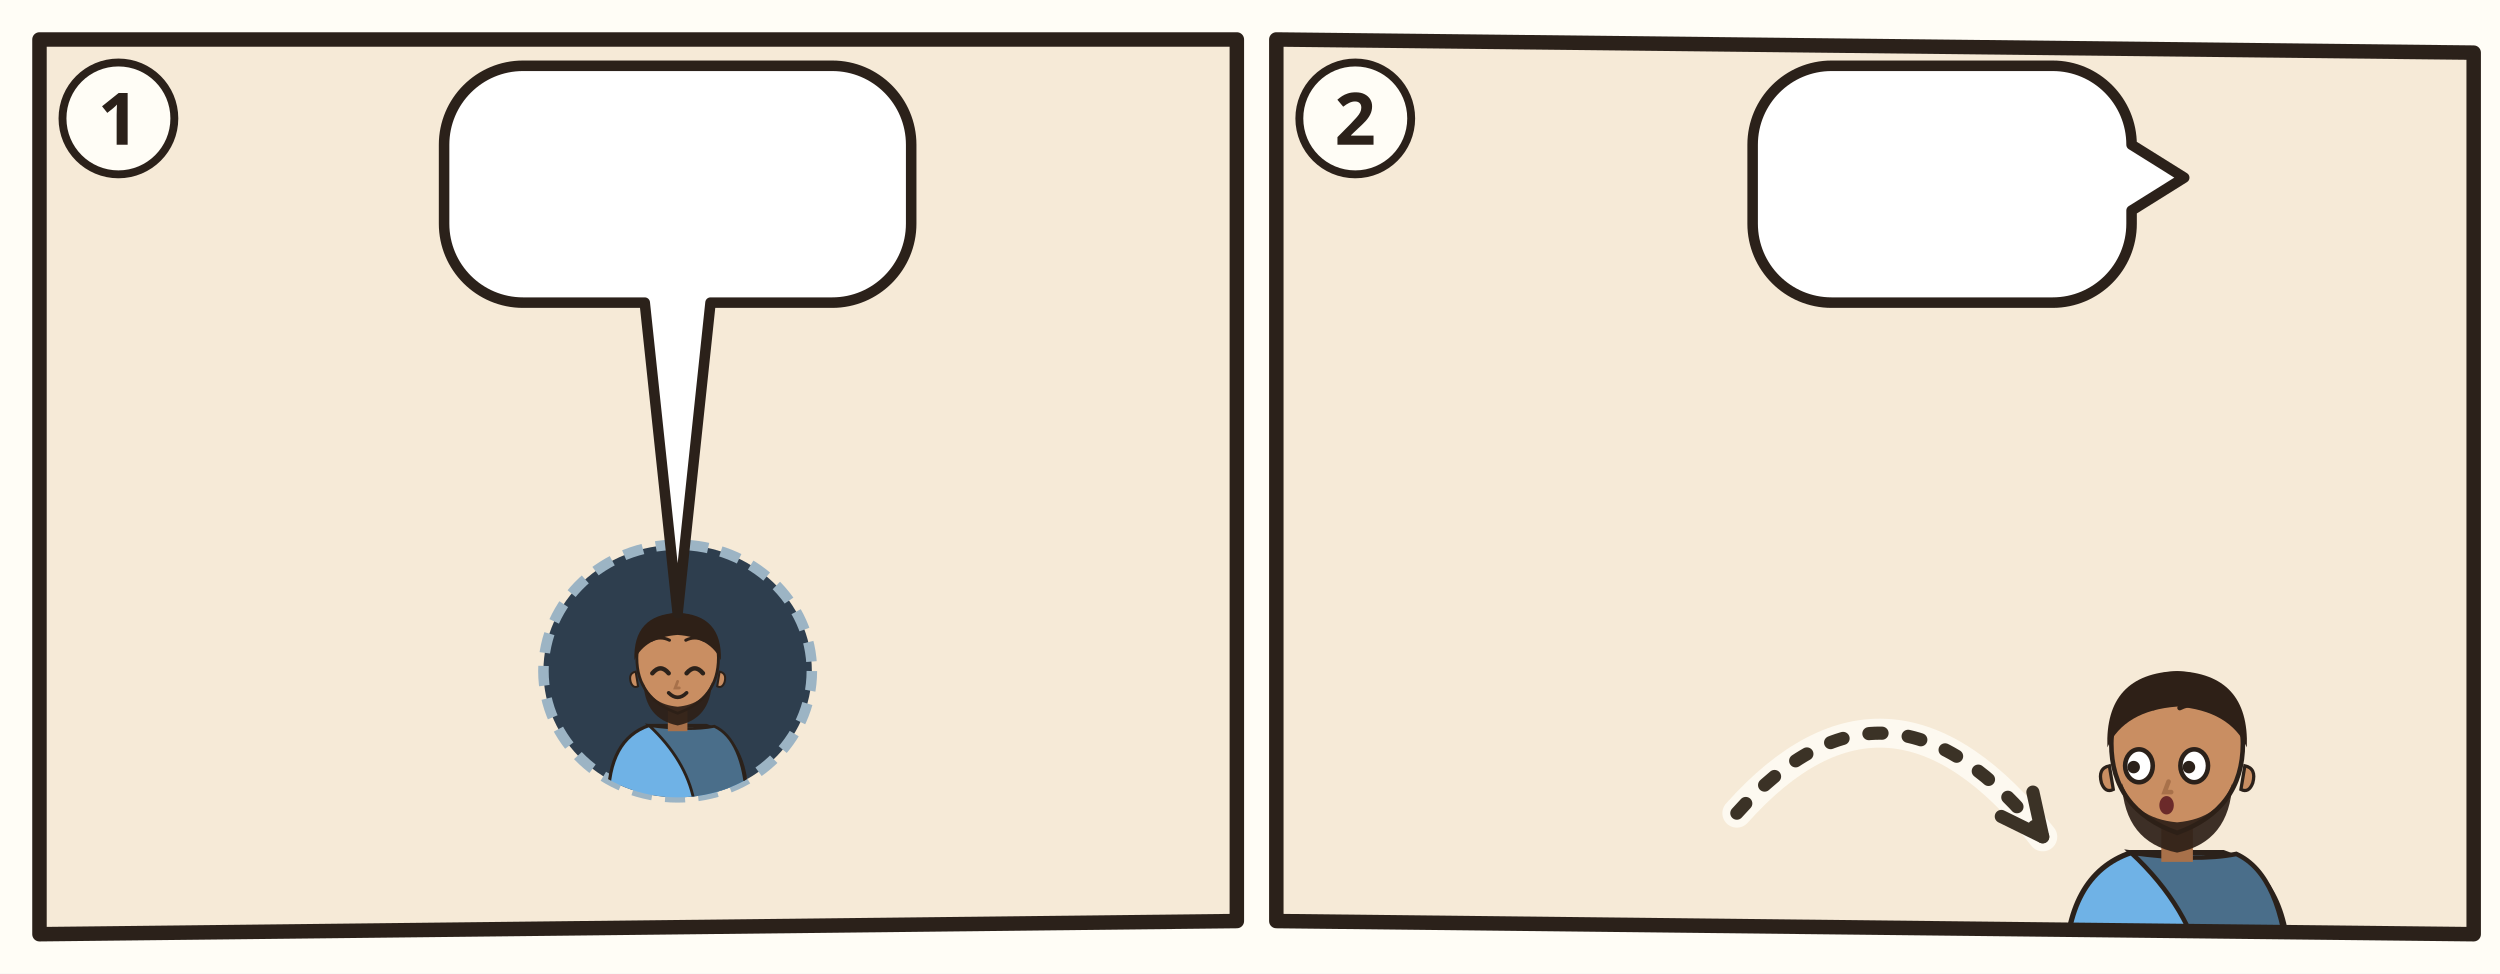
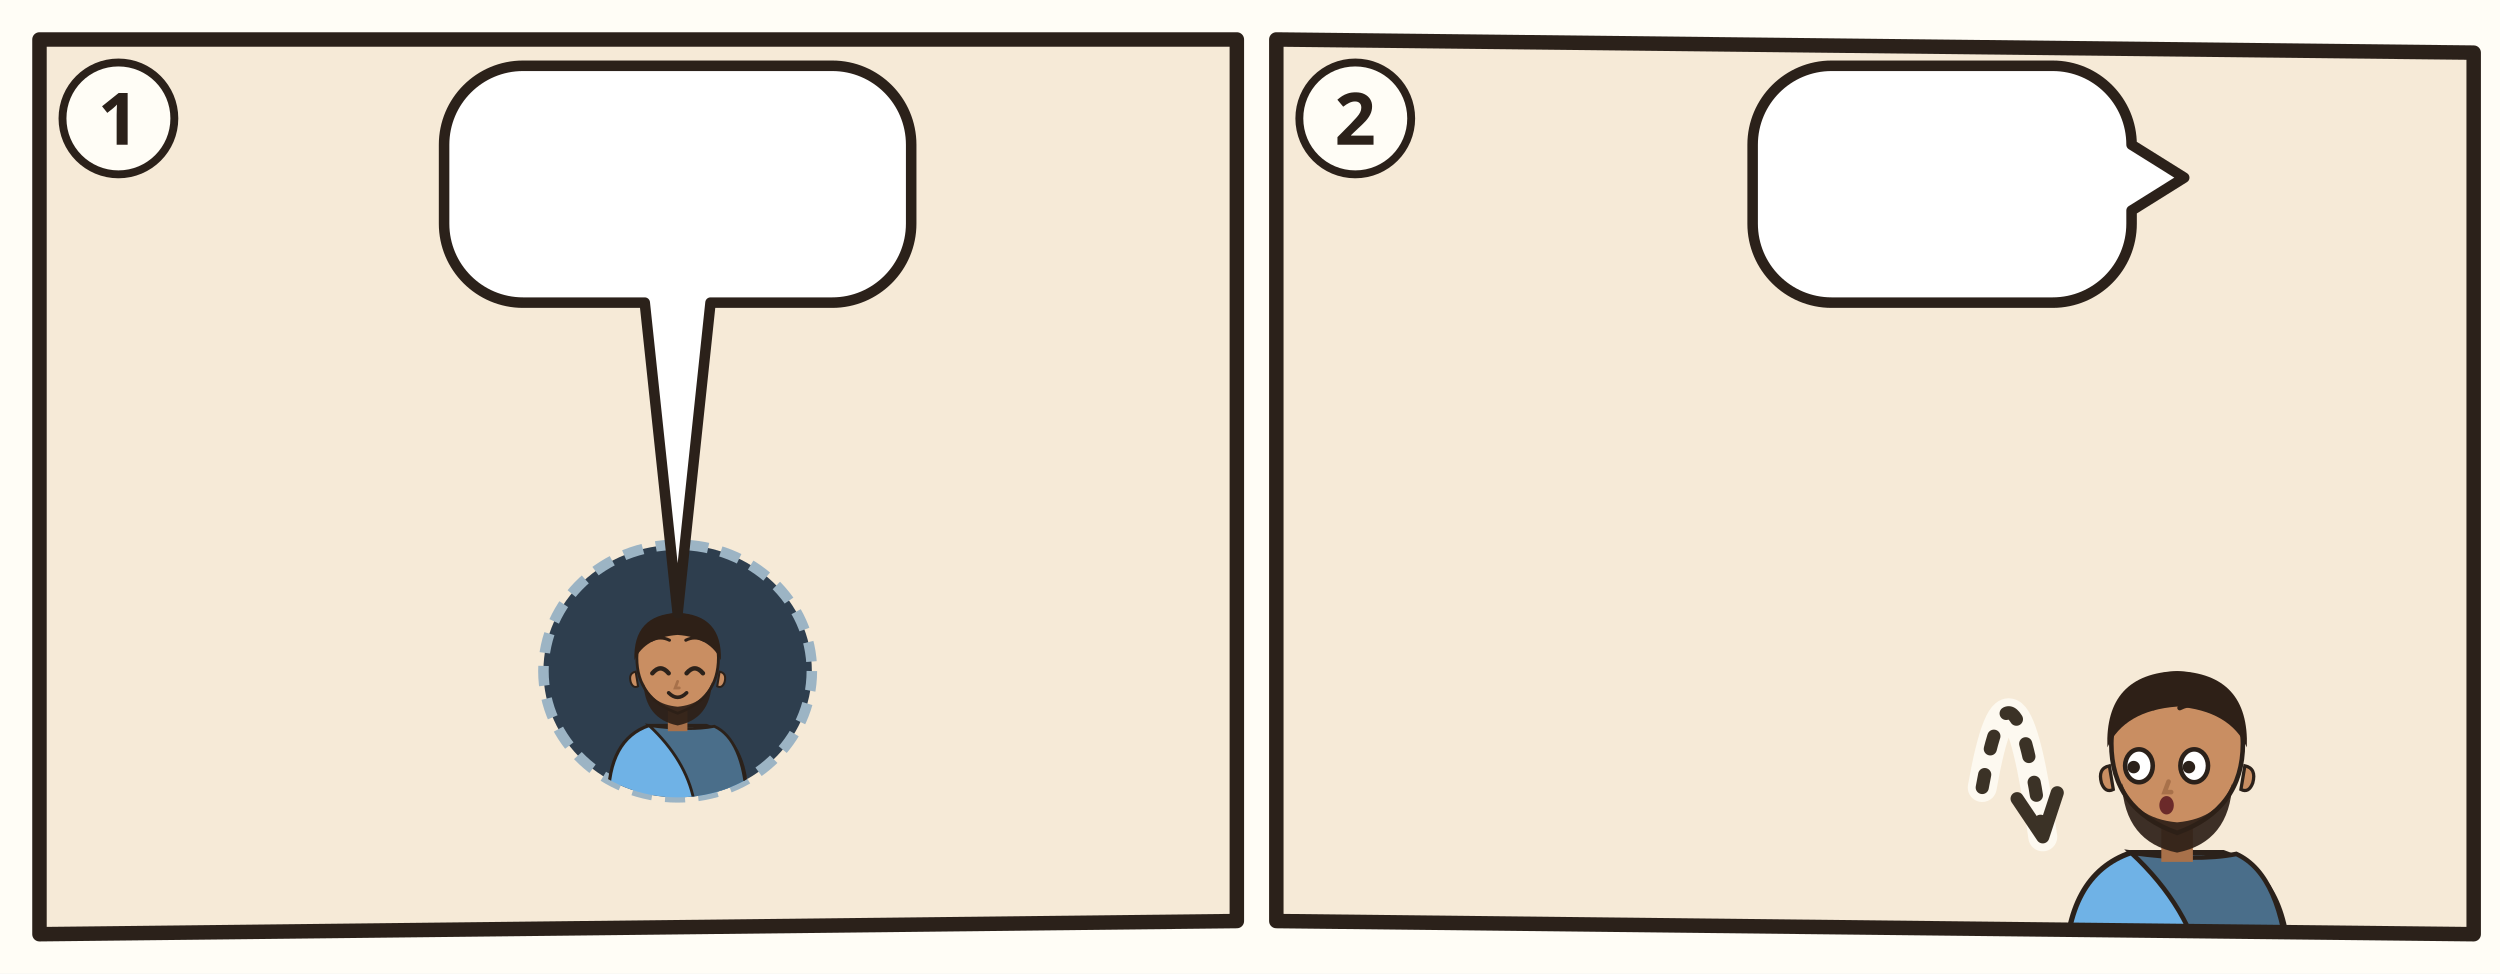
<svg xmlns="http://www.w3.org/2000/svg" viewBox="0 0 380 148">
  <rect width="380" height="148" fill="#FFFDF6" />
  <g transform="translate(4 4)">
    <clipPath id="an-cp-jon-002-1">
      <polygon points="2,2 184,2 184,136 2,138" />
    </clipPath>
    <g clip-path="url(#an-cp-jon-002-1)">
      <polygon points="2,2 184,2 184,136 2,138" fill="#F6EAD7" />
      <use href="#an-tiefe" x="0" y="0" width="186" height="140" />
      <use href="#an-gott" x="140" y="3" width="40" height="40" />
      <use href="#an-grosser-fisch" x="33.0" y="66" width="120" height="64.0" />
      <clipPath id="aw-ajon-002-1-0">
        <ellipse cx="99.0" cy="98.0" rx="20.4" ry="19.2" />
      </clipPath>
      <ellipse cx="99.0" cy="98.0" rx="20.4" ry="19.2" fill="#2E3E4E" stroke="#9CB4C4" stroke-width="1.6" stroke-dasharray="3 2" />
      <g clip-path="url(#aw-ajon-002-1-0)">
        <g transform="translate(99.0 96.6) scale(0.62)">
          <path d="M-17 34Q-17 19-7 15.6L7 15.6Q17 19 17 34z" fill="#6FB2E6" stroke="#2B211A" stroke-width=".8" />
          <path d="M-7 15.6Q3 17 9 15.8Q16 19 17 34L4 34Q2 24-7 15.6z" fill="#4A6E8A" stroke="#2B211A" stroke-width=".7" />
          <path d="M-2.4 11h4.8v6h-4.8z" fill="#A8714A" />
          <path d="M-10 -1Q-10 9 0 12.6Q10 9 10 -1A10 10.6 0 0 0 -10 -1z" fill="#C98E62" stroke="#2B211A" stroke-width=".7" />
          <path d="M10.3 2.4q1.8.4 1.2 2.6-.6 1.6-1.8 1z M-10.3 2.4q-1.8.4-1.2 2.6.6 1.6 1.8 1z" fill="#C98E62" stroke="#2B211A" stroke-width=".5" />
          <path d="M-8.4 5Q-8 14 0 15.6Q8 14 8.4 5Q6.6 10.4 0 11Q-6.6 10.4-8.4 5z" fill="#2E2017" opacity=".92" />
          <path d="M-6.2 2.8Q-4.2 0.4 -2.2 2.8" fill="none" stroke="#2B211A" stroke-width="1.1" stroke-linecap="round" />
          <path d="M2.2 2.8Q4.2 0.4 6.2 2.8" fill="none" stroke="#2B211A" stroke-width="1.1" stroke-linecap="round" />
          <path d="M-6.4 -5.3Q-4.2 -6.4 -2.0 -5.3M2.0 -5.3Q4.2 -6.4 6.4 -5.3" fill="none" stroke="#2E2017" stroke-width=".75" stroke-linecap="round" />
          <path d="M0.0 4.8l-.6 1.6h1" fill="none" stroke="#A8714A" stroke-width=".7" stroke-linecap="round" />
          <path d="M-2.2 7.6Q0.0 9.8 2.2 7.6" fill="none" stroke="#2B211A" stroke-width=".9" stroke-linecap="round" />
          <path d="M-10.6-.4Q-11-11.6 0-12Q11-11.6 10.6-.4Q8-6 0-6.6Q-8-6-10.6-.4z" fill="#2E2017" />
        </g>
      </g>
      <g>
        <path d="M75.5 6H122.5A12 12 0 0 1 134.5 18V30A12 12 0 0 1 122.5 42L104 42L99 89.2L94 42H75.5A12 12 0 0 1 63.5 30V18A12 12 0 0 1 75.5 6Z" fill="#FFFFFF" stroke="#2B211A" stroke-width="1.6" stroke-linejoin="round" />
        <use href="#an-tiefe" x="69.5" y="12" width="31.9" height="24" />
        <use href="#an-z-rettung" x="106.4" y="12" width="22.2" height="24" />
      </g>
    </g>
    <polygon points="2,2 184,2 184,136 2,138" fill="none" stroke="#2B211A" stroke-width="2.2" stroke-linejoin="round" />
    <circle cx="14" cy="14" r="8.5" fill="#FFFDF6" stroke="#2B211A" stroke-width="1.2" />
    <text x="14" y="18" text-anchor="middle" font-family="sans-serif" font-size="11" font-weight="700" fill="#2B211A">1</text>
  </g>
  <g transform="translate(192 4)">
    <clipPath id="an-cp-jon-002-2">
      <polygon points="2,2 184,4 184,138 2,136" />
    </clipPath>
    <g clip-path="url(#an-cp-jon-002-2)">
      <polygon points="2,2 184,4 184,138 2,136" fill="#F6EAD7" />
      <use href="#an-ufer" x="0" y="70" width="186" height="70" />
      <use href="#an-gott" x="140" y="3" width="40" height="40" />
      <g transform="translate(116.0 88.8) scale(-1 1)">
        <use href="#an-grosser-fisch" x="0" y="0" width="112" height="59.733" />
      </g>
      <g transform="translate(138.92 110.0) scale(1.0)">
        <path d="M-17 34Q-17 19-7 15.6L7 15.6Q17 19 17 34z" fill="#6FB2E6" stroke="#2B211A" stroke-width=".8" />
        <path d="M-7 15.6Q3 17 9 15.8Q16 19 17 34L4 34Q2 24-7 15.6z" fill="#4A6E8A" stroke="#2B211A" stroke-width=".7" />
        <path d="M-2.4 11h4.8v6h-4.8z" fill="#A8714A" />
        <path d="M-10 -1Q-10 9 0 12.6Q10 9 10 -1A10 10.6 0 0 0 -10 -1z" fill="#C98E62" stroke="#2B211A" stroke-width=".7" />
        <path d="M10.3 2.4q1.8.4 1.2 2.6-.6 1.6-1.8 1z M-10.3 2.4q-1.8.4-1.2 2.6.6 1.6 1.8 1z" fill="#C98E62" stroke="#2B211A" stroke-width=".5" />
        <path d="M-8.4 5Q-8 14 0 15.6Q8 14 8.4 5Q6.6 10.4 0 11Q-6.6 10.4-8.4 5z" fill="#2E2017" opacity=".92" />
        <ellipse cx="-5.8" cy="2.4" rx="2.1" ry="2.5" fill="#FFF" stroke="#2B211A" stroke-width=".7" />
        <circle cx="-6.6" cy="2.6" r=".95" fill="#2B211A" />
        <ellipse cx="2.6" cy="2.4" rx="2.1" ry="2.5" fill="#FFF" stroke="#2B211A" stroke-width=".7" />
        <circle cx="1.8" cy="2.6" r=".95" fill="#2B211A" />
        <path d="M-8.0 -6.4Q-5.8 -7.5 -3.6 -6.4M0.4 -6.4Q2.6 -7.5 4.8 -6.4" fill="none" stroke="#2E2017" stroke-width=".75" stroke-linecap="round" />
        <path d="M-1.3 4.8l-.6 1.6h1" fill="none" stroke="#A8714A" stroke-width=".7" stroke-linecap="round" />
        <ellipse cx="-1.6" cy="8.4" rx="1.1" ry="1.4" fill="#6B2A2A" />
        <path d="M-10.6-.4Q-11-11.6 0-12Q11-11.6 10.6-.4Q8-6 0-6.6Q-8-6-10.6-.4z" fill="#2E2017" />
      </g>
-       <path d="M72.0 119.6Q95.2 93.6 118.5 123.2" fill="none" stroke="#FFFDF6" stroke-width="4.4" stroke-linecap="round" opacity=".8" />
-       <path d="M72.0 119.6Q95.2 93.6 118.5 123.2" fill="none" stroke="#3B3226" stroke-width="2" stroke-dasharray="2 4" stroke-linecap="round" />
-       <path d="M112.2 120.1L118.5 123.2L117.0 116.4" fill="none" stroke="#3B3226" stroke-width="2" stroke-linecap="round" stroke-linejoin="round" />
+       <path d="M109.3 115.7Q113.9 89.7 118.5 123.2" fill="none" stroke="#FFFDF6" stroke-width="4.4" stroke-linecap="round" opacity=".8" />
+       <path d="M109.3 115.7Q113.9 89.7 118.5 123.2" fill="none" stroke="#3B3226" stroke-width="2" stroke-dasharray="2 4" stroke-linecap="round" />
+       <path d="M114.6 117.4L118.5 123.2L120.7 116.5" fill="none" stroke="#3B3226" stroke-width="2" stroke-linecap="round" stroke-linejoin="round" />
      <g>
        <path d="M86.4 6H120A12 12 0 0 1 132 18L132 18L140 23L132 28V30A12 12 0 0 1 120 42H86.4A12 12 0 0 1 74.4 30V18A12 12 0 0 1 86.4 6Z" fill="#FFFFFF" stroke="#2B211A" stroke-width="1.6" stroke-linejoin="round" />
        <use href="#an-ufer" x="80.4" y="12" width="45.6" height="24" />
      </g>
    </g>
    <polygon points="2,2 184,4 184,138 2,136" fill="none" stroke="#2B211A" stroke-width="2.2" stroke-linejoin="round" />
    <circle cx="14" cy="14" r="8.5" fill="#FFFDF6" stroke="#2B211A" stroke-width="1.2" />
    <text x="14" y="18" text-anchor="middle" font-family="sans-serif" font-size="11" font-weight="700" fill="#2B211A">2</text>
  </g>
</svg>
